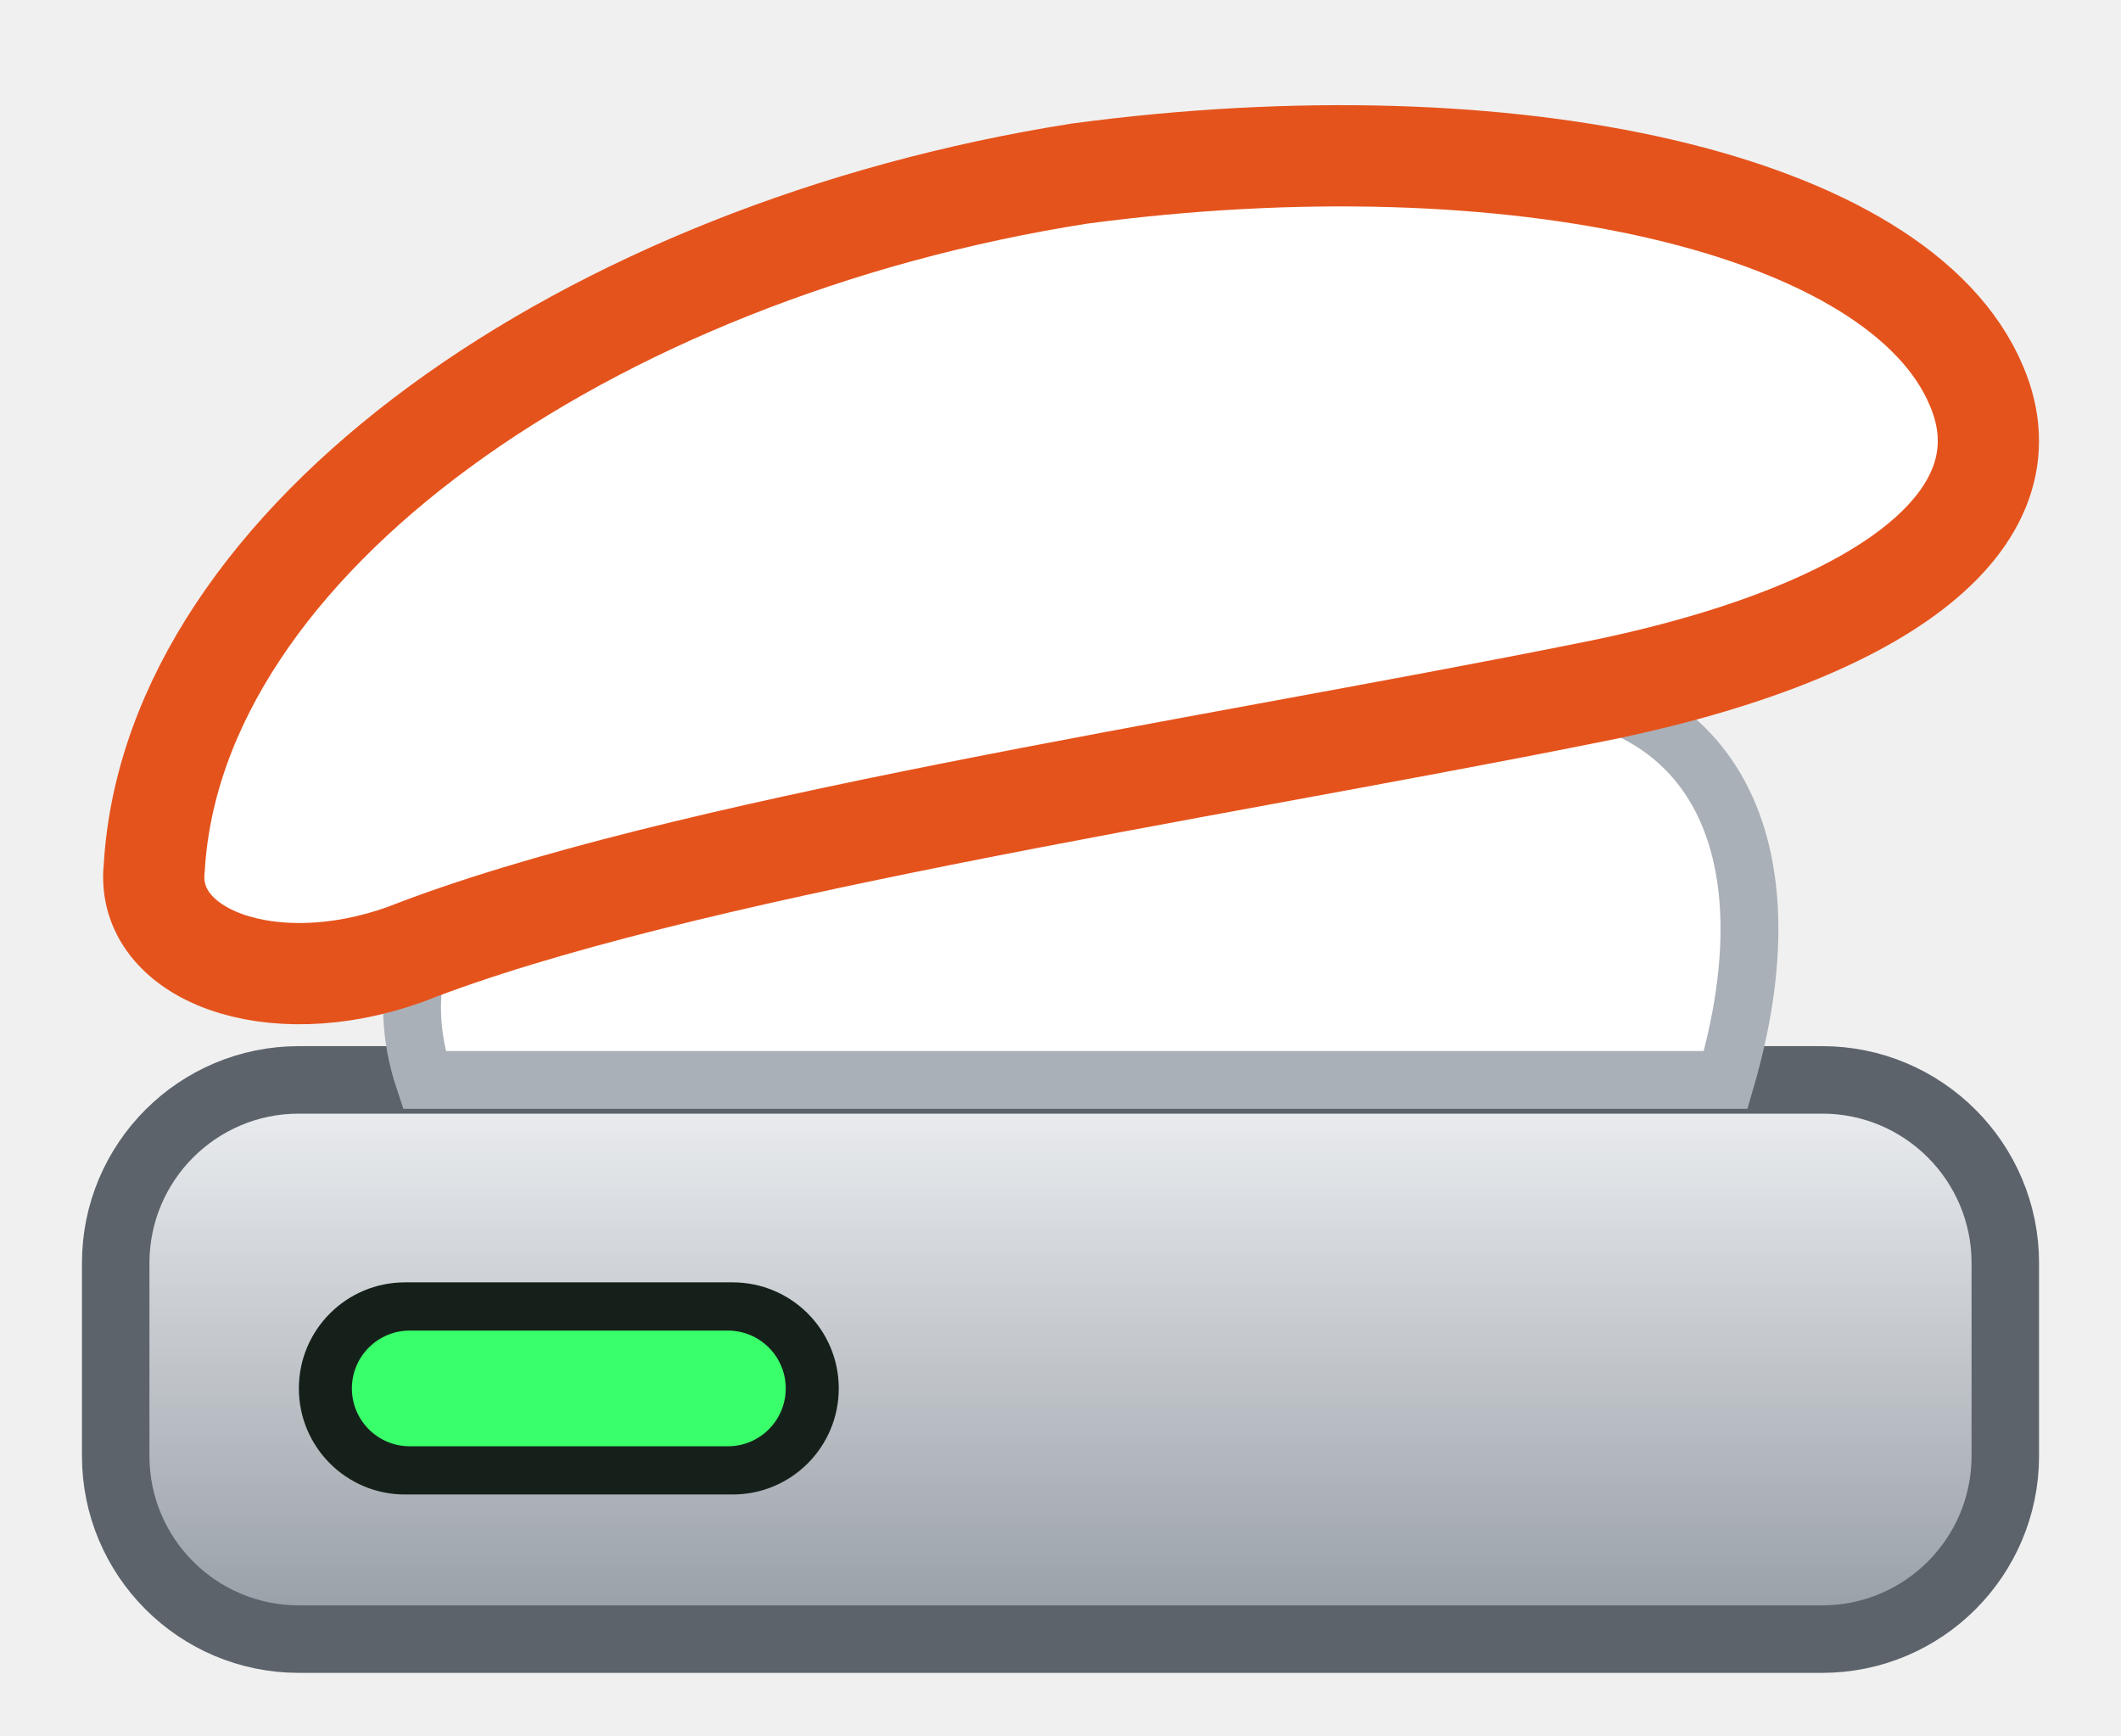
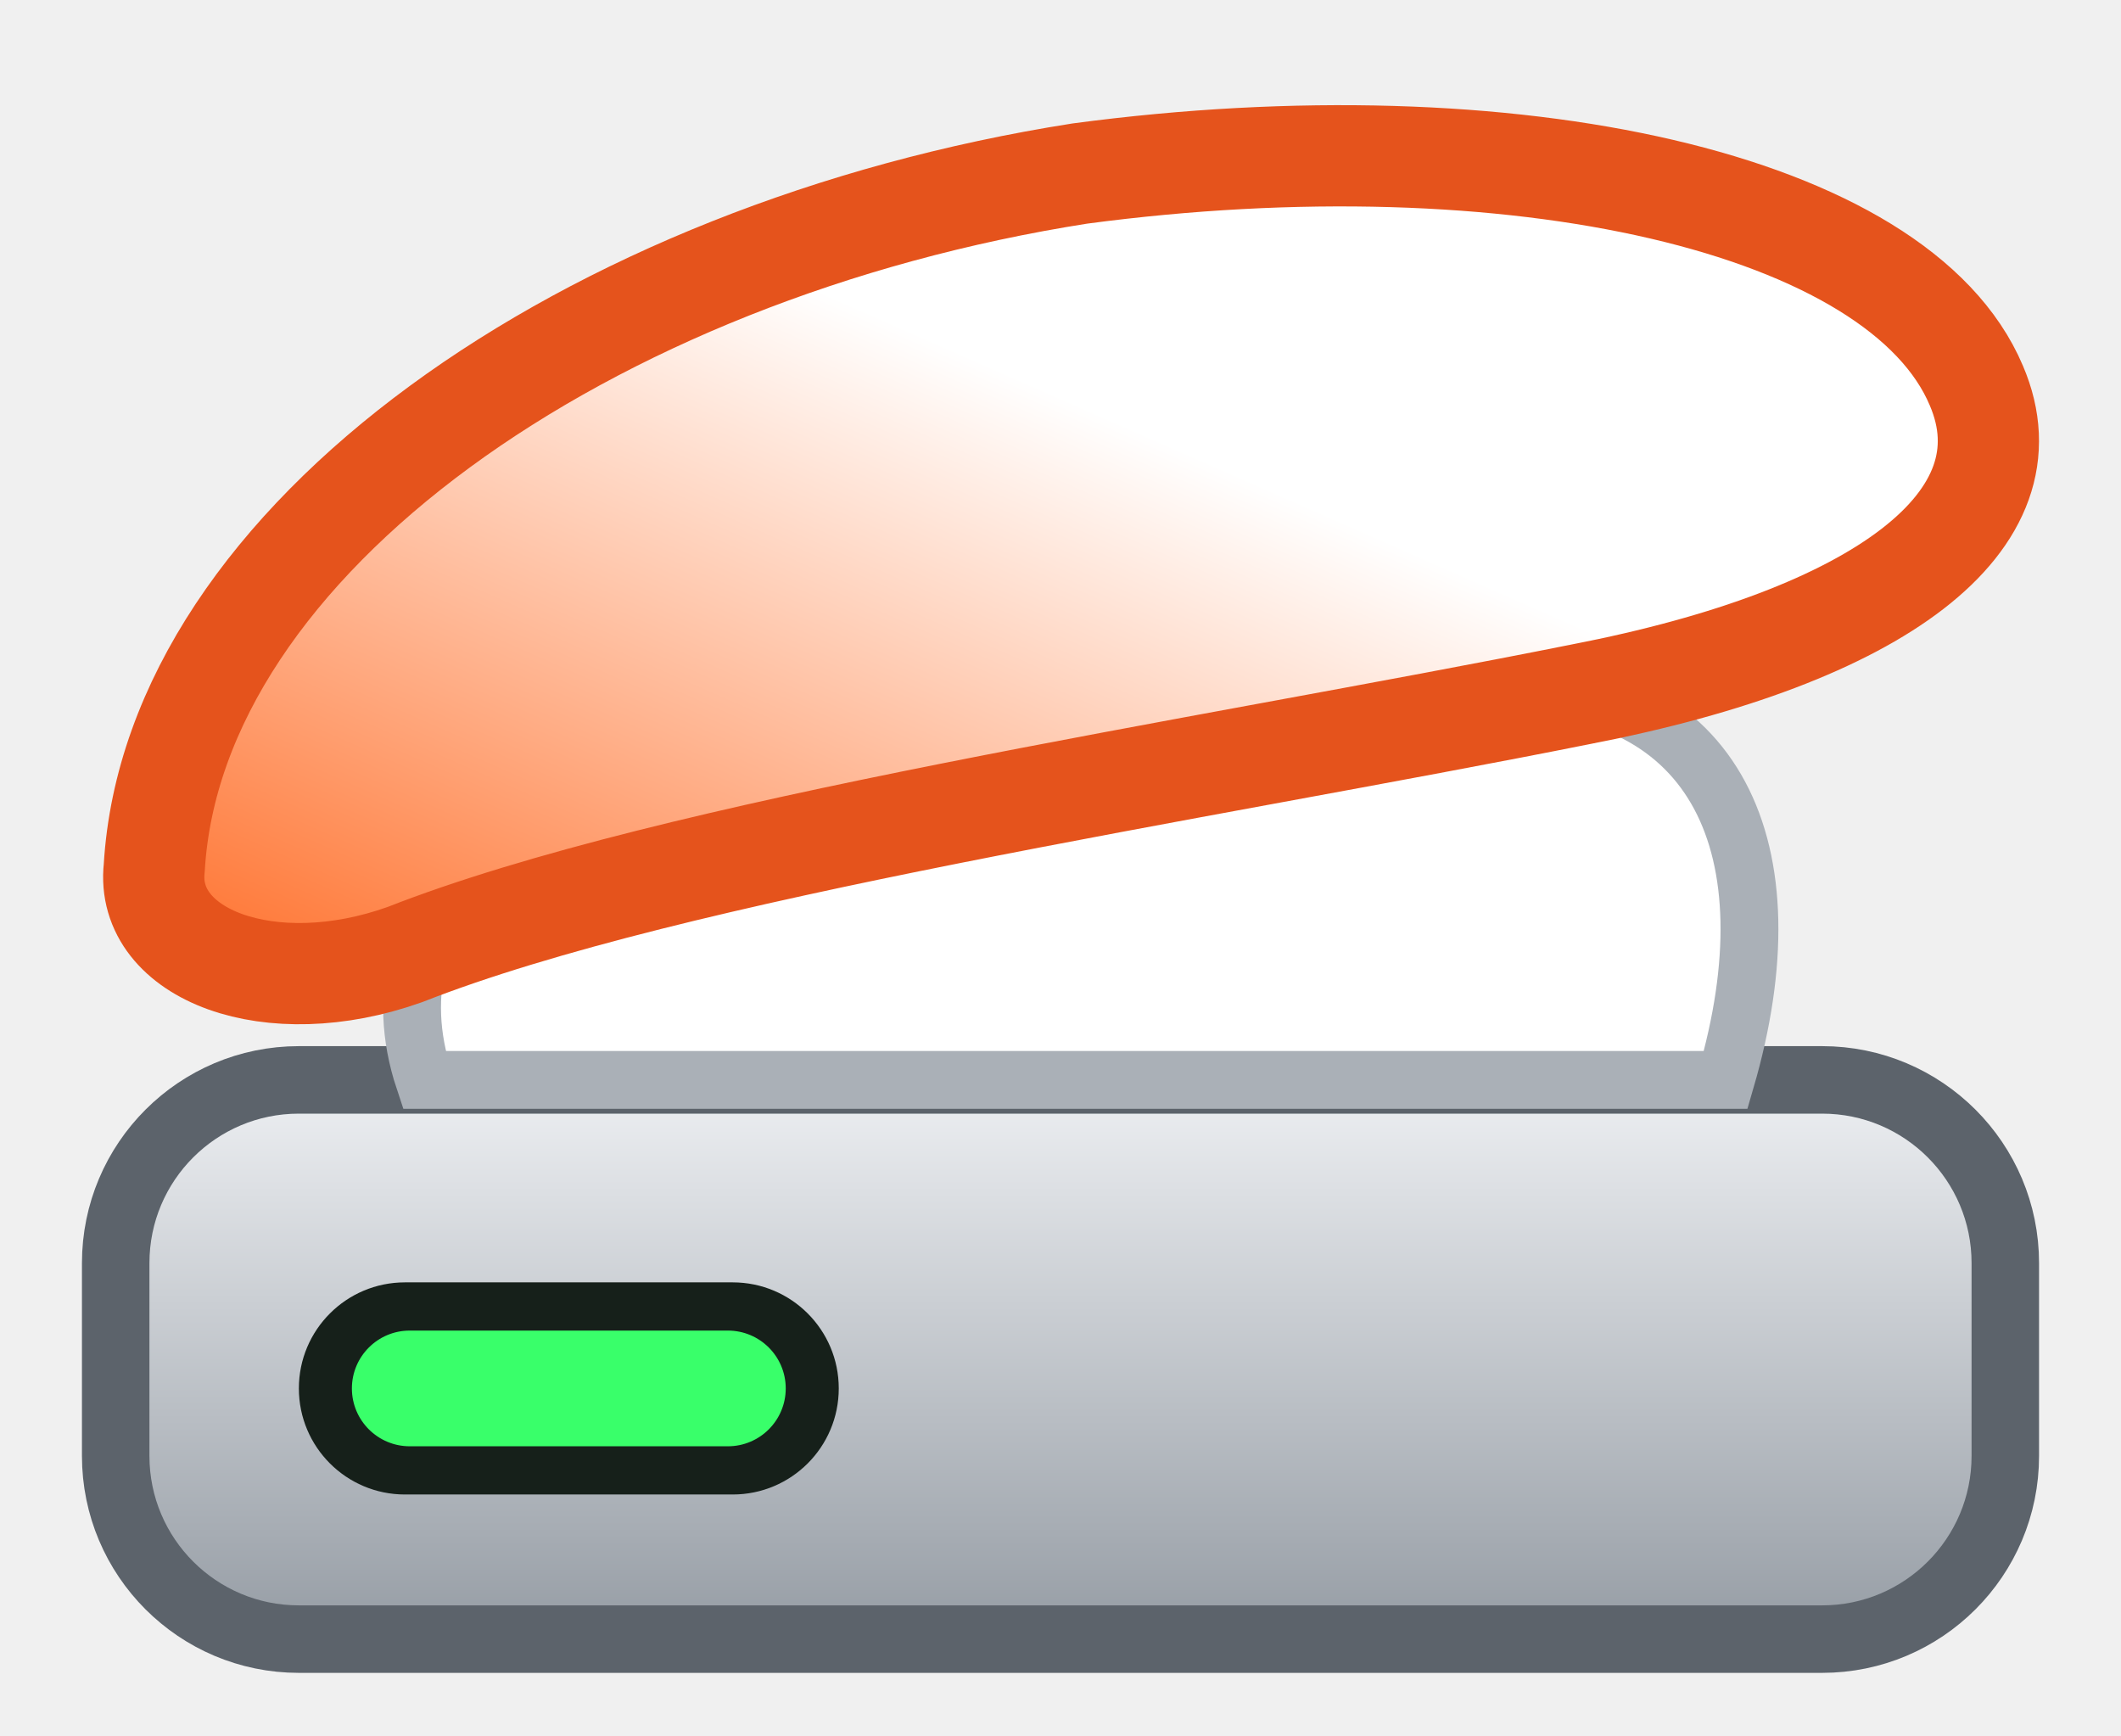
<svg xmlns="http://www.w3.org/2000/svg" width="22" height="18" viewBox="0 0 22 18">
  <defs>
    <linearGradient id="box" x1="0" y1="0" x2="0" y2="1">
      <stop offset="0" stop-color="#eef0f3" />
      <stop offset="1" stop-color="#959ca4" />
    </linearGradient>
+     <linearGradient id="fill" x1="0" y1="1" x2="1" y2="0">
+       <stop offset="0.05" stop-color="#ff7a3a" />
+       <stop offset="0.60" stop-color="#fff" />
+     </linearGradient>
  </defs>
  <rect x="1.2" y="11.2" width="19.6" height="5.8" rx="1.9" fill="url(#box)" stroke="#5c636b" stroke-width="0.7" />
  <rect x="3.1" y="13.3" width="5.6" height="2.2" rx="1.1" fill="#16201a" />
  <rect x="3.65" y="13.8" width="4.5" height="1.2" rx="0.6" fill="#39ff6a" />
  <path d="M4.4 11.2C3.8 9.4 5.4 7.8 8 7.5L15.6 7.1C17.8 7.1 18.6 8.8 17.9 11.2Z" fill="#fff" stroke="#aab0b7" stroke-width="0.6" />
-   <path d="M1.6 9C1.8 5.6 6.1 2.6 11.2 1.8C15.7 1.2 19.7 2.1 20.5 4C21.1 5.4 19.5 6.6 16.4 7.2C12.4 8 7 8.8 4.2 9.9C2.8 10.4 1.5 9.9 1.6 9Z" fill="#fff" stroke="#e5531c" stroke-width="1.05" stroke-linejoin="round" />
+   <path d="M1.6 9C1.8 5.6 6.1 2.6 11.2 1.8C15.7 1.2 19.7 2.1 20.5 4C21.1 5.4 19.5 6.6 16.4 7.2C12.4 8 7 8.8 4.2 9.9C2.8 10.4 1.5 9.9 1.6 9Z" fill="url(#fill)" stroke="#e5531c" stroke-width="1.05" stroke-linejoin="round" />
</svg>
